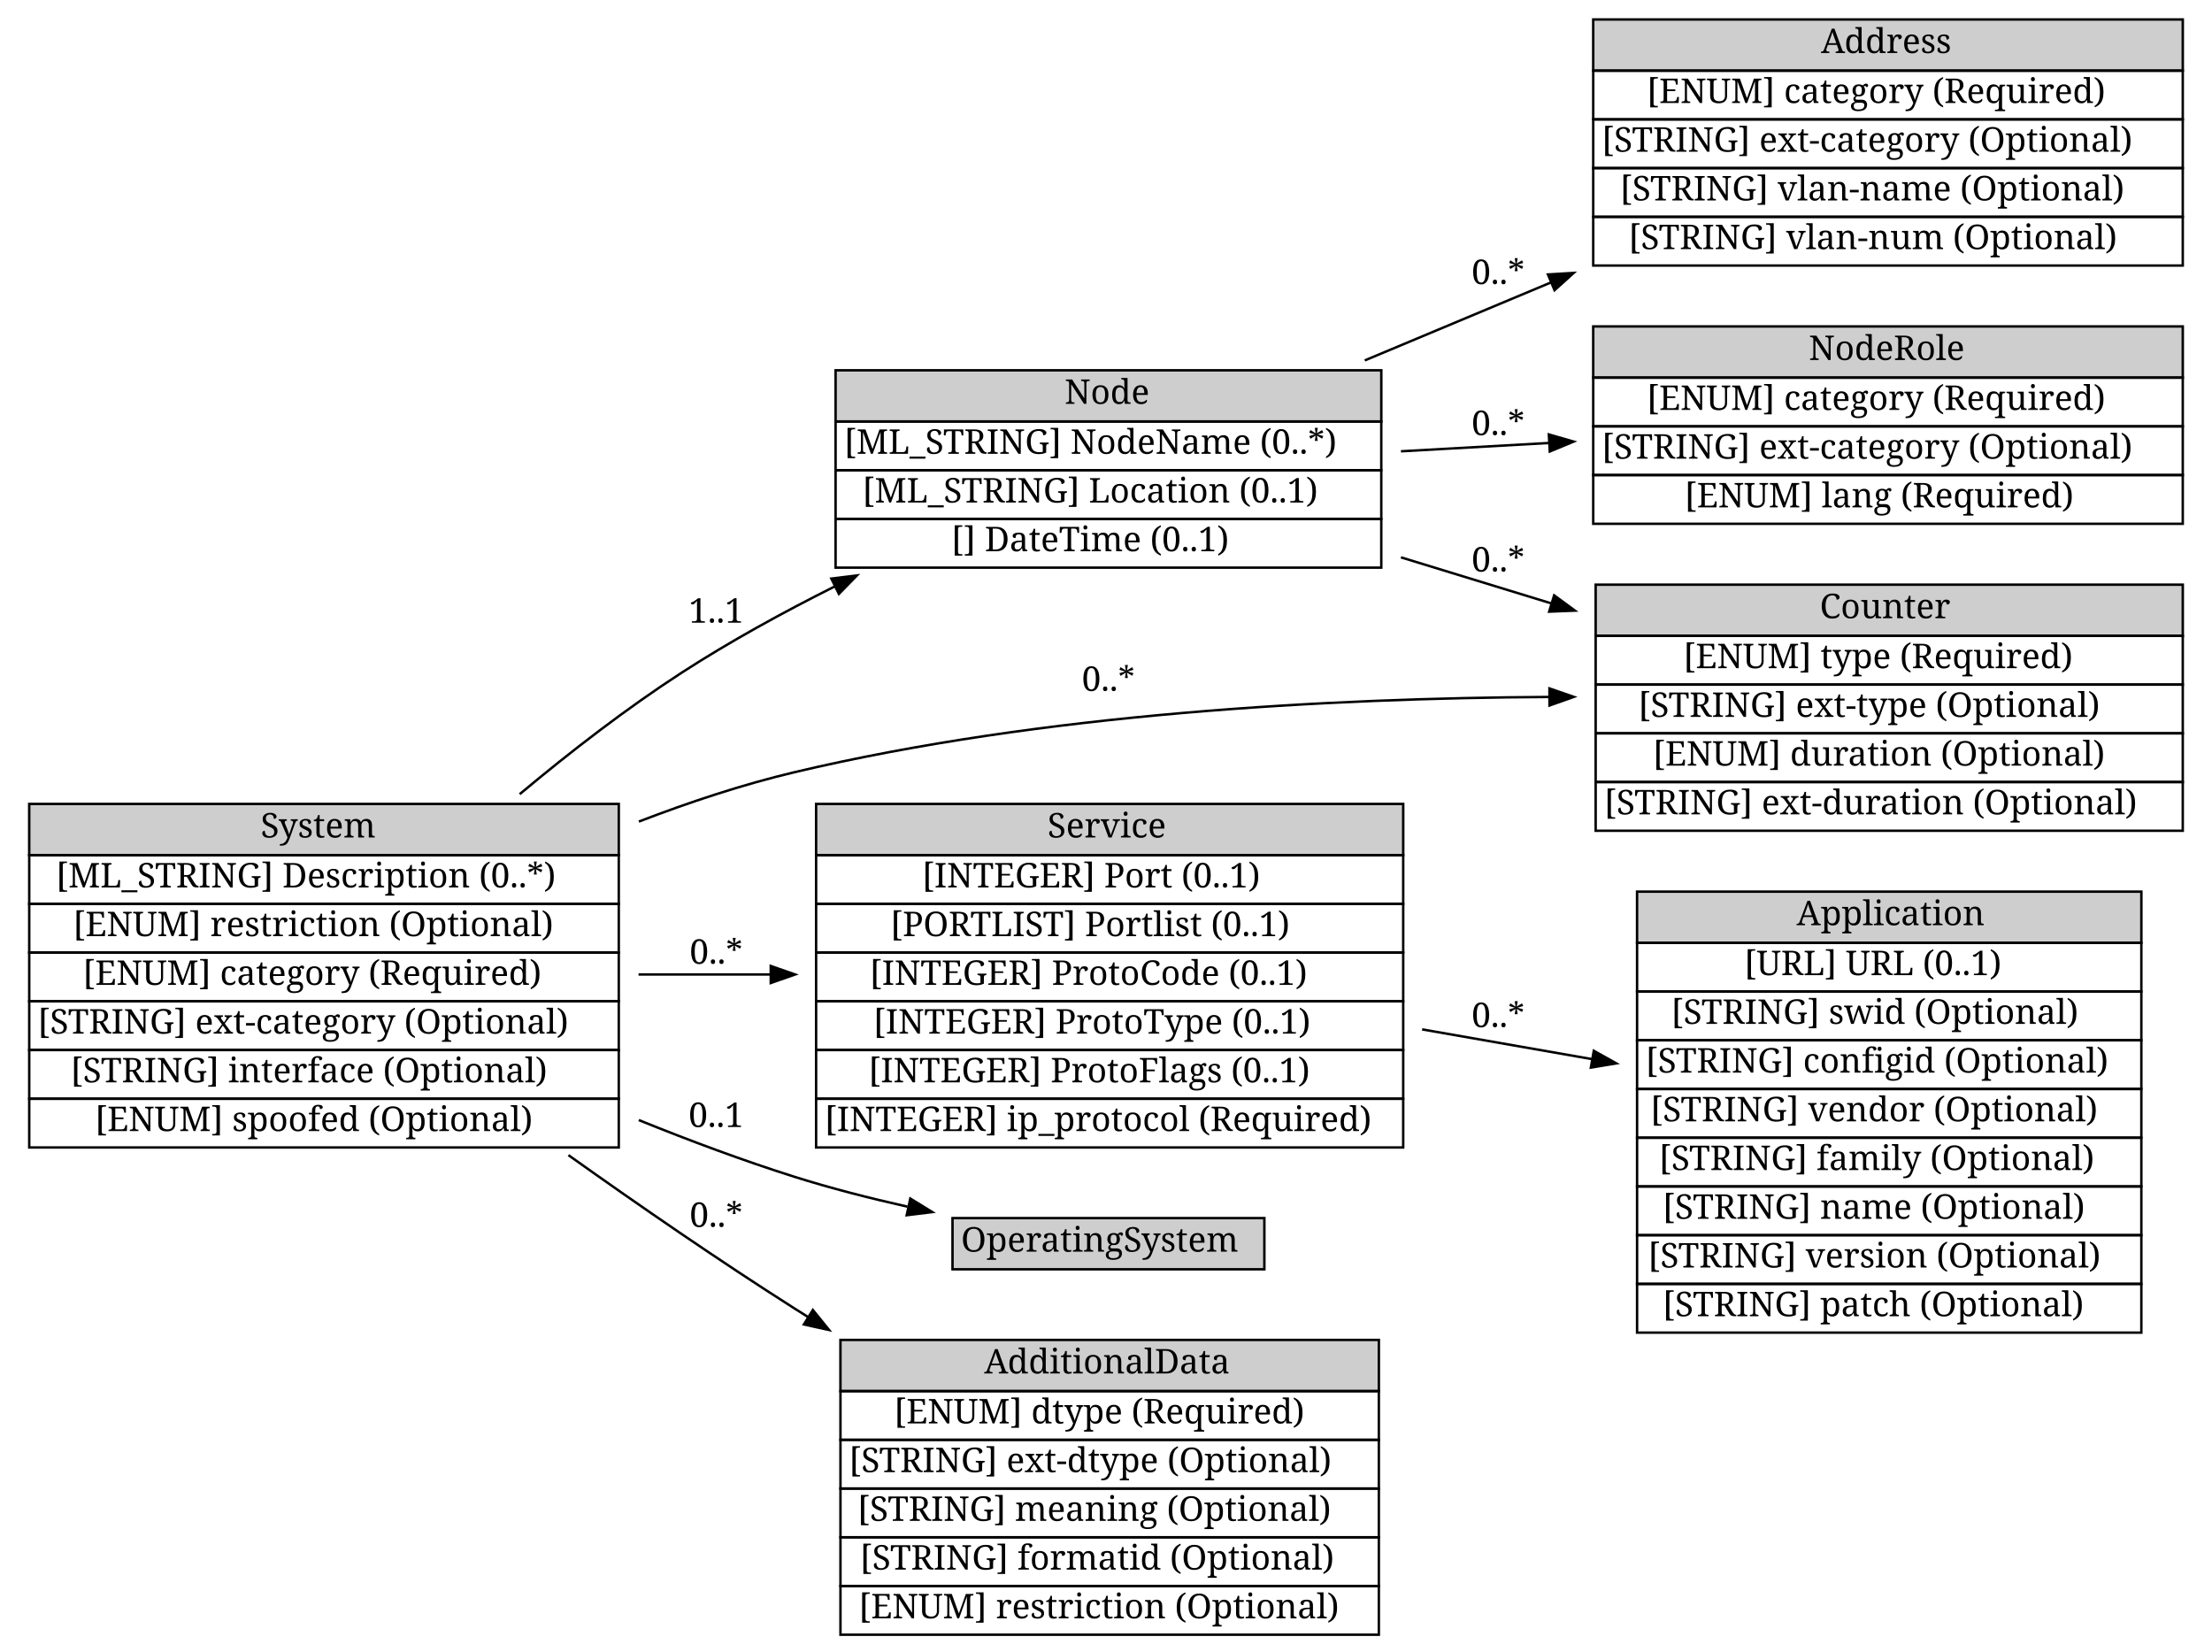
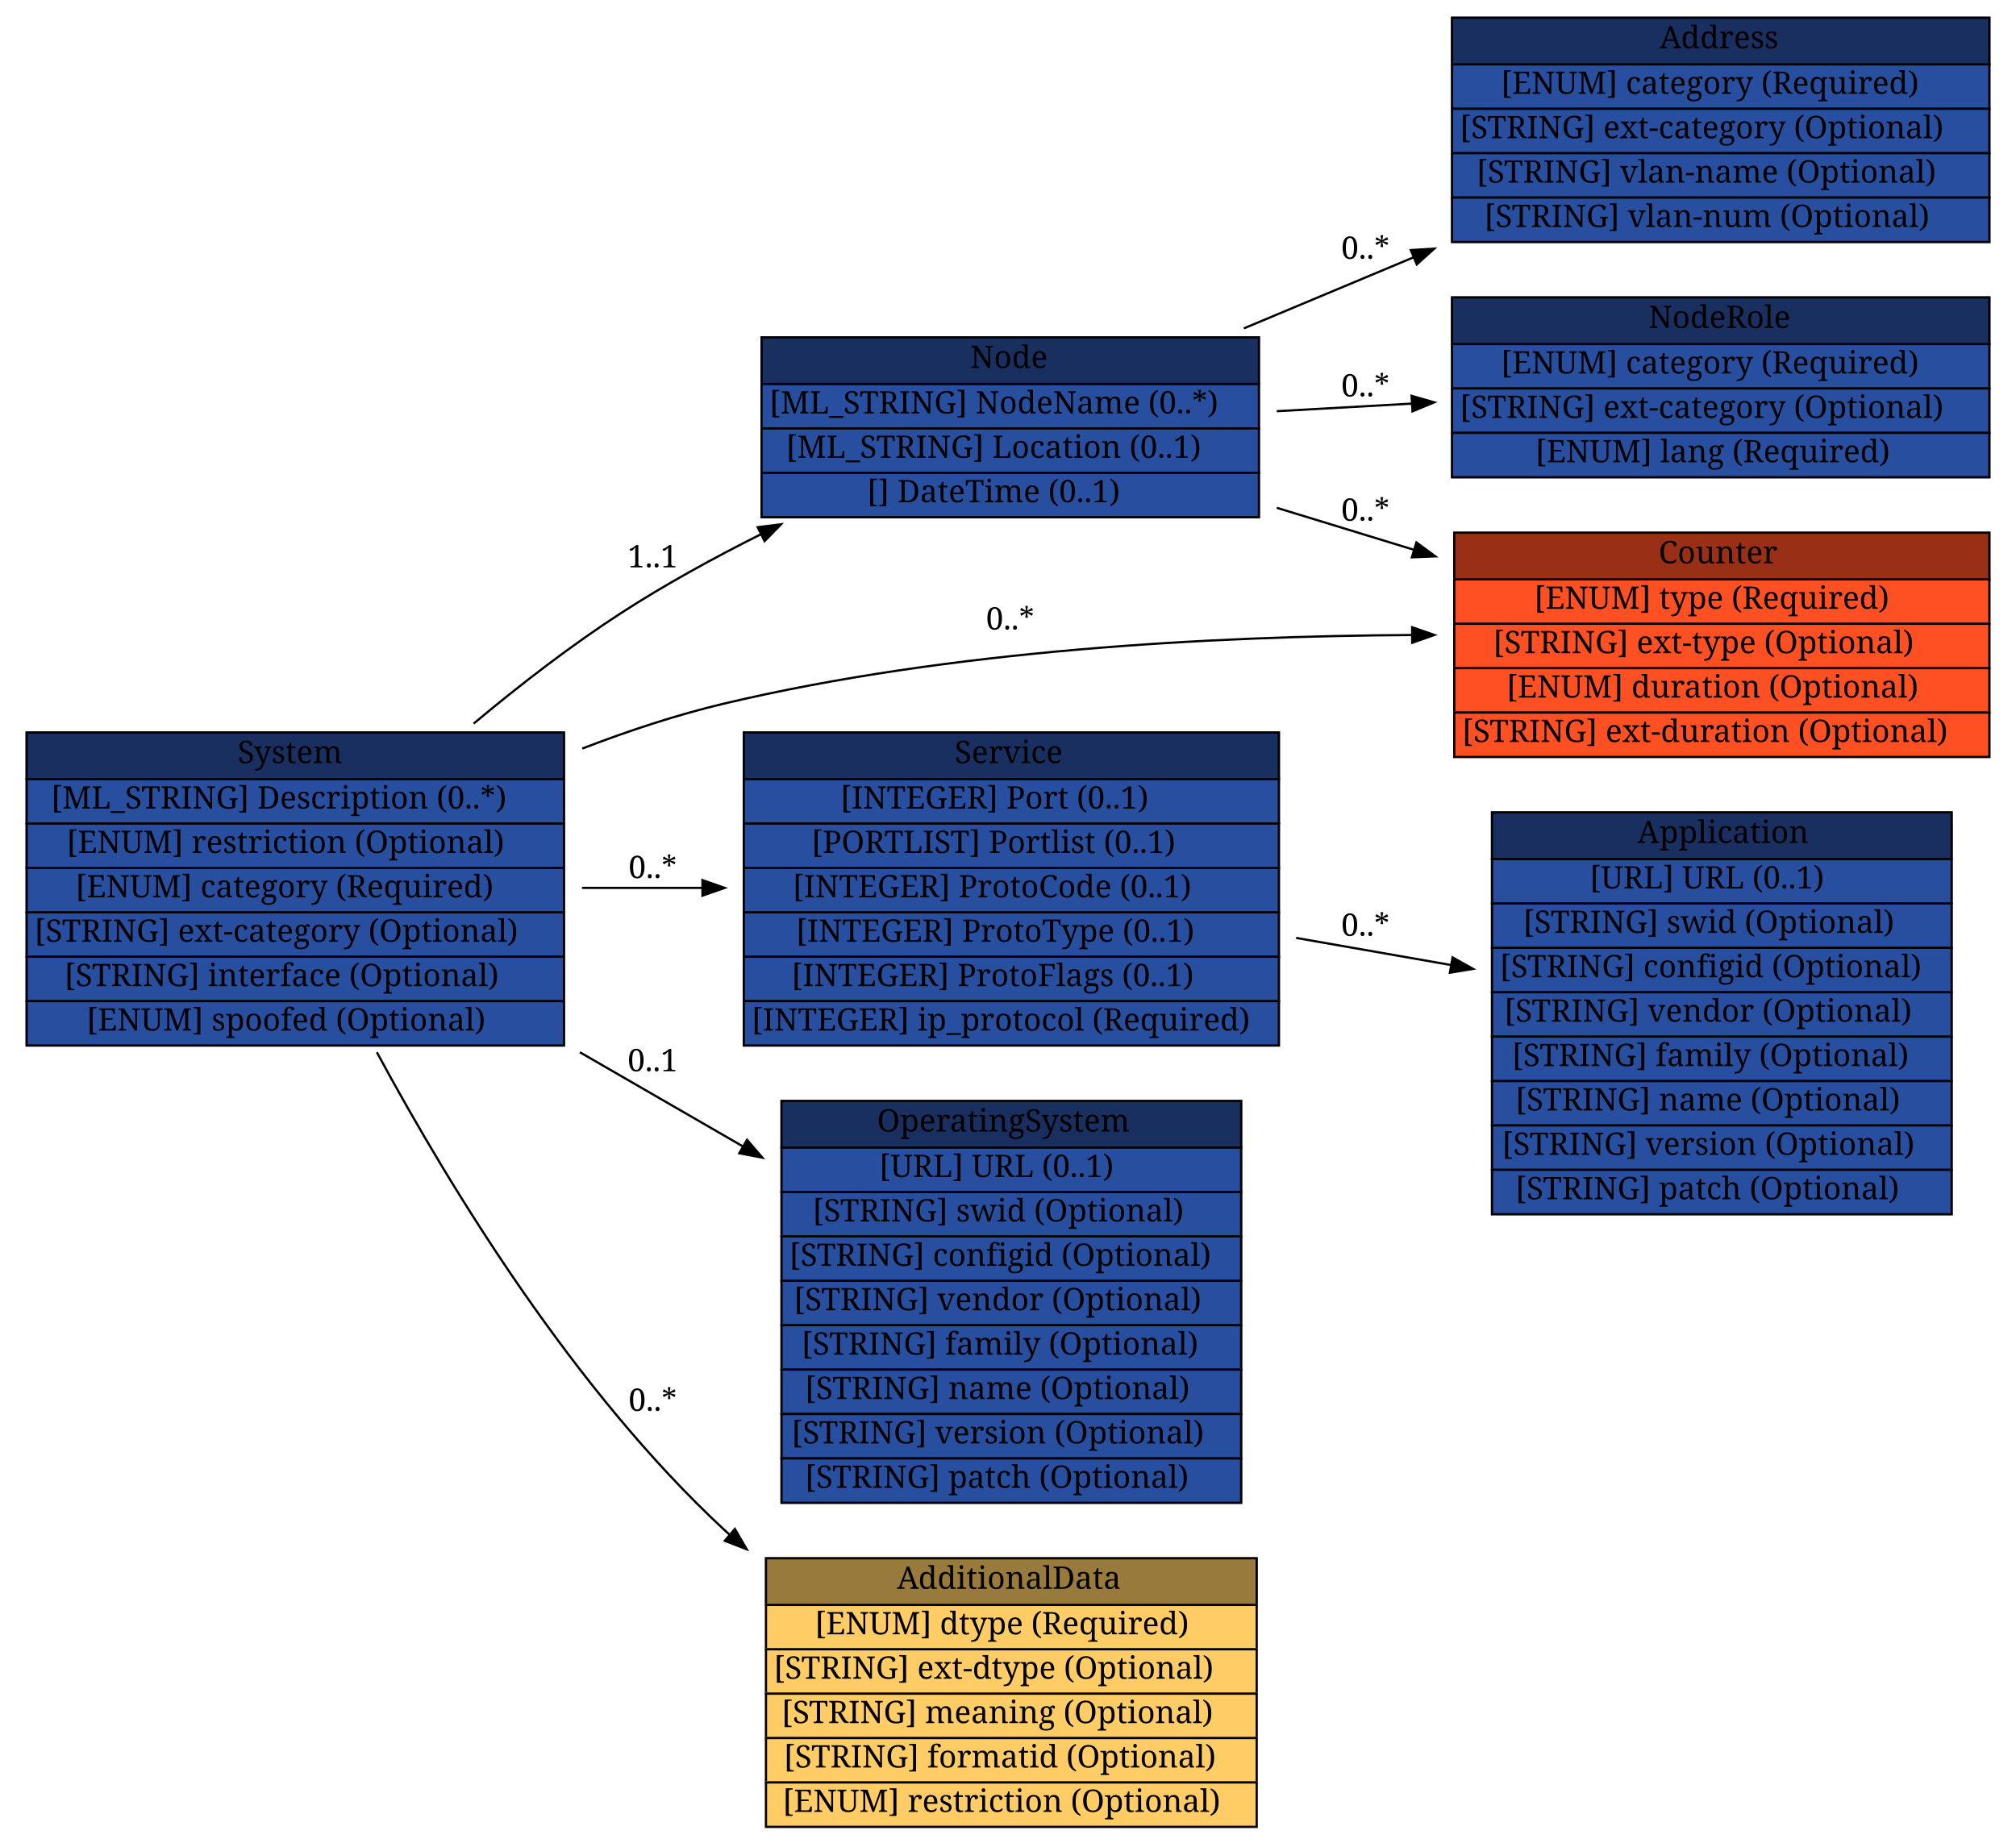
- <svg xmlns="http://www.w3.org/2000/svg" xmlns:xlink="http://www.w3.org/1999/xlink" width="908pt" height="678pt" viewBox="0.00 0.00 908.00 678.00">
-   <g id="graph1" class="graph" transform="scale(1 1) rotate(0) translate(4 674)">
-     <polygon fill="white" stroke="white" points="-4,5 -4,-674 905,-674 905,5 -4,5" />
+ <svg xmlns="http://www.w3.org/2000/svg" xmlns:xlink="http://www.w3.org/1999/xlink" width="908pt" height="830pt" viewBox="0.00 0.00 908.00 830.00">
+   <g id="graph1" class="graph" transform="scale(1 1) rotate(0) translate(4 826)">
+     <polygon fill="white" stroke="white" points="-4,5 -4,-826 905,-826 905,5 -4,5" />
    <g id="node1" class="node">
      <a xlink:href="#" xlink:title="The System class describes a system or network involved in an event. The systems or networks represented by this class are categorized according to the role they played in the incident through the category attribute. The value of this category attribute dictates the semantics of the aggregated classes in the System class. If the category attribute has a value of &quot;source&quot;, then the aggregated classes denote the machine and service from which the activity is originating. With a category attribute value of &quot;target&quot; or &quot;intermediary&quot;, then the machine or service is the one targeted in the activity. A value of &quot;sensor&quot; dictates that this System was part of an instrumentation to monitor the network. ">
-         <polygon fill="#cecece" stroke="#cecece" points="8,-323 8,-344 250,-344 250,-323 8,-323" />
-         <polygon fill="none" stroke="black" points="8,-323 8,-344 250,-344 250,-323 8,-323" />
-         <text text-anchor="start" x="103" y="-330.233" font-family="Times Roman,serif" font-size="14.00">System</text>
+         <polygon fill="#182f5f" stroke="#182f5f" points="8,-475 8,-496 250,-496 250,-475 8,-475" />
+         <polygon fill="none" stroke="black" points="8,-475 8,-496 250,-496 250,-475 8,-475" />
+         <text text-anchor="start" x="103" y="-482.233" font-family="Times Roman,serif" font-size="14.00">System</text>
      </a>
      <a xlink:href="#" xlink:title="A free-form text description of the System.">
-         <polygon fill="none" stroke="black" points="8,-303 8,-323 250,-323 250,-303 8,-303" />
-         <text text-anchor="start" x="19" y="-309.733" font-family="Times Roman,serif" font-size="14.00">[ML_STRING] Description (0..*) </text>
+         <polygon fill="#284f9f" stroke="#284f9f" points="8,-455 8,-475 250,-475 250,-455 8,-455" />
+         <polygon fill="none" stroke="black" points="8,-455 8,-475 250,-475 250,-455 8,-455" />
+         <text text-anchor="start" x="19" y="-461.733" font-family="Times Roman,serif" font-size="14.00">[ML_STRING] Description (0..*) </text>
      </a>
      <a xlink:href="#" xlink:title="This attribute is defined in Section 3.2.">
-         <polygon fill="none" stroke="black" points="8,-283 8,-303 250,-303 250,-283 8,-283" />
-         <text text-anchor="start" x="26" y="-289.733" font-family="Times Roman,serif" font-size="14.00">[ENUM] restriction (Optional) </text>
+         <polygon fill="#284f9f" stroke="#284f9f" points="8,-435 8,-455 250,-455 250,-435 8,-435" />
+         <polygon fill="none" stroke="black" points="8,-435 8,-455 250,-455 250,-435 8,-435" />
+         <text text-anchor="start" x="26" y="-441.733" font-family="Times Roman,serif" font-size="14.00">[ENUM] restriction (Optional) </text>
      </a>
      <a xlink:href="#" xlink:title="Classifies the role the host or network played in the incident.  The possible values are:">
-         <polygon fill="none" stroke="black" points="8,-263 8,-283 250,-283 250,-263 8,-263" />
-         <text text-anchor="start" x="30" y="-269.733" font-family="Times Roman,serif" font-size="14.00">[ENUM] category (Required) </text>
+         <polygon fill="#284f9f" stroke="#284f9f" points="8,-415 8,-435 250,-435 250,-415 8,-415" />
+         <polygon fill="none" stroke="black" points="8,-415 8,-435 250,-435 250,-415 8,-415" />
+         <text text-anchor="start" x="30" y="-421.733" font-family="Times Roman,serif" font-size="14.00">[ENUM] category (Required) </text>
      </a>
      <a xlink:href="#" xlink:title="A means by which to extend the category attribute.  See Section 5.1.">
-         <polygon fill="none" stroke="black" points="8,-243 8,-263 250,-263 250,-243 8,-243" />
-         <text text-anchor="start" x="11.5" y="-249.733" font-family="Times Roman,serif" font-size="14.00">[STRING] ext-category (Optional) </text>
+         <polygon fill="#284f9f" stroke="#284f9f" points="8,-395 8,-415 250,-415 250,-395 8,-395" />
+         <polygon fill="none" stroke="black" points="8,-395 8,-415 250,-415 250,-395 8,-395" />
+         <text text-anchor="start" x="11.5" y="-401.733" font-family="Times Roman,serif" font-size="14.00">[STRING] ext-category (Optional) </text>
      </a>
      <a xlink:href="#" xlink:title="Specifies the interface on which the event(s) on this System originated.  If the Node class specifies a network rather than a host, this attribute has no meaning.">
-         <polygon fill="none" stroke="black" points="8,-223 8,-243 250,-243 250,-223 8,-223" />
-         <text text-anchor="start" x="25" y="-229.733" font-family="Times Roman,serif" font-size="14.00">[STRING] interface (Optional) </text>
+         <polygon fill="#284f9f" stroke="#284f9f" points="8,-375 8,-395 250,-395 250,-375 8,-375" />
+         <polygon fill="none" stroke="black" points="8,-375 8,-395 250,-395 250,-375 8,-375" />
+         <text text-anchor="start" x="25" y="-381.733" font-family="Times Roman,serif" font-size="14.00">[STRING] interface (Optional) </text>
      </a>
      <a xlink:href="#" xlink:title="An indication of confidence in whether this System was the true target or attacking host.  The permitted values for this attribute are shown below.  The default value is &quot;unknown&quot;.">
-         <polygon fill="none" stroke="black" points="8,-203 8,-223 250,-223 250,-203 8,-203" />
-         <text text-anchor="start" x="35" y="-209.733" font-family="Times Roman,serif" font-size="14.00">[ENUM] spoofed (Optional) </text>
+         <polygon fill="#284f9f" stroke="#284f9f" points="8,-355 8,-375 250,-375 250,-355 8,-355" />
+         <polygon fill="none" stroke="black" points="8,-355 8,-375 250,-375 250,-355 8,-355" />
+         <text text-anchor="start" x="35" y="-361.733" font-family="Times Roman,serif" font-size="14.00">[ENUM] spoofed (Optional) </text>
      </a>
    </g>
    <g id="node2" class="node">
      <a xlink:href="#" xlink:title="The Node class names a system (e.g., PC, router) or network. ">
-         <polygon fill="#cecece" stroke="#cecece" points="339,-501 339,-522 563,-522 563,-501 339,-501" />
-         <polygon fill="none" stroke="black" points="339,-501 339,-522 563,-522 563,-501 339,-501" />
-         <text text-anchor="start" x="433" y="-508.233" font-family="Times Roman,serif" font-size="14.00">Node</text>
+         <polygon fill="#182f5f" stroke="#182f5f" points="339,-653 339,-674 563,-674 563,-653 339,-653" />
+         <polygon fill="none" stroke="black" points="339,-653 339,-674 563,-674 563,-653 339,-653" />
+         <text text-anchor="start" x="433" y="-660.233" font-family="Times Roman,serif" font-size="14.00">Node</text>
      </a>
      <a xlink:href="#" xlink:title="The name of the Node (e.g., fully qualified domain name).  This information MUST be provided if no Address information is given.">
-         <polygon fill="none" stroke="black" points="339,-481 339,-501 563,-501 563,-481 339,-481" />
-         <text text-anchor="start" x="342.5" y="-487.733" font-family="Times Roman,serif" font-size="14.00">[ML_STRING] NodeName (0..*) </text>
+         <polygon fill="#284f9f" stroke="#284f9f" points="339,-633 339,-653 563,-653 563,-633 339,-633" />
+         <polygon fill="none" stroke="black" points="339,-633 339,-653 563,-653 563,-633 339,-633" />
+         <text text-anchor="start" x="342.5" y="-639.733" font-family="Times Roman,serif" font-size="14.00">[ML_STRING] NodeName (0..*) </text>
      </a>
      <a xlink:href="#" xlink:title="A free-from description of the physical location of the equipment.">
-         <polygon fill="none" stroke="black" points="339,-461 339,-481 563,-481 563,-461 339,-461" />
-         <text text-anchor="start" x="350" y="-467.733" font-family="Times Roman,serif" font-size="14.00">[ML_STRING] Location (0..1) </text>
+         <polygon fill="#284f9f" stroke="#284f9f" points="339,-613 339,-633 563,-633 563,-613 339,-613" />
+         <polygon fill="none" stroke="black" points="339,-613 339,-633 563,-633 563,-613 339,-613" />
+         <text text-anchor="start" x="350" y="-619.733" font-family="Times Roman,serif" font-size="14.00">[ML_STRING] Location (0..1) </text>
      </a>
      <a xlink:href="#" xlink:title="A timestamp of when the resolution between the name and address was performed.  This information SHOULD be provided if both an Address and NodeName are specified.">
-         <polygon fill="none" stroke="black" points="339,-441 339,-461 563,-461 563,-441 339,-441" />
-         <text text-anchor="start" x="386.5" y="-447.733" font-family="Times Roman,serif" font-size="14.00">[] DateTime (0..1) </text>
+         <polygon fill="#284f9f" stroke="#284f9f" points="339,-593 339,-613 563,-613 563,-593 339,-593" />
+         <polygon fill="none" stroke="black" points="339,-593 339,-613 563,-613 563,-593 339,-593" />
+         <text text-anchor="start" x="386.5" y="-599.733" font-family="Times Roman,serif" font-size="14.00">[] DateTime (0..1) </text>
      </a>
    </g>
    <g id="edge8" class="edge">
-       <path fill="none" stroke="black" d="M209.328,-348.023C230.237,-365.505 253.292,-383.312 276,-398 295.561,-410.652 317.317,-422.596 338.657,-433.291" />
-       <polygon fill="black" stroke="black" points="337.255,-436.502 347.77,-437.797 340.357,-430.227 337.255,-436.502" />
-       <text text-anchor="middle" x="290" y="-418.4" font-family="Times Roman,serif" font-size="14.00">1..1</text>
+       <path fill="none" stroke="black" d="M209.328,-500.023C230.237,-517.505 253.292,-535.312 276,-550 295.561,-562.652 317.317,-574.596 338.657,-585.291" />
+       <polygon fill="black" stroke="black" points="337.255,-588.502 347.77,-589.797 340.357,-582.227 337.255,-588.502" />
+       <text text-anchor="middle" x="290" y="-570.4" font-family="Times Roman,serif" font-size="14.00">1..1</text>
    </g>
    <g id="node7" class="node">
      <a xlink:href="#" xlink:title="The Counter class summarize multiple occurrences of some event, or conveys counts or rates on various features (e.g., packets, sessions, events). ">
-         <polygon fill="#cecece" stroke="#cecece" points="651,-413 651,-434 892,-434 892,-413 651,-413" />
-         <polygon fill="none" stroke="black" points="651,-413 651,-434 892,-434 892,-413 651,-413" />
-         <text text-anchor="start" x="743" y="-420.233" font-family="Times Roman,serif" font-size="14.00">Counter</text>
+         <polygon fill="#993016" stroke="#993016" points="651,-565 651,-586 892,-586 892,-565 651,-565" />
+         <polygon fill="none" stroke="black" points="651,-565 651,-586 892,-586 892,-565 651,-565" />
+         <text text-anchor="start" x="743" y="-572.233" font-family="Times Roman,serif" font-size="14.00">Counter</text>
      </a>
      <a xlink:href="#" xlink:title="Specifies the units of the element content.">
-         <polygon fill="none" stroke="black" points="651,-393 651,-413 892,-413 892,-393 651,-393" />
-         <text text-anchor="start" x="687" y="-399.733" font-family="Times Roman,serif" font-size="14.00">[ENUM] type (Required) </text>
+         <polygon fill="#ff5024" stroke="#ff5024" points="651,-545 651,-565 892,-565 892,-545 651,-545" />
+         <polygon fill="none" stroke="black" points="651,-545 651,-565 892,-565 892,-545 651,-545" />
+         <text text-anchor="start" x="687" y="-551.733" font-family="Times Roman,serif" font-size="14.00">[ENUM] type (Required) </text>
      </a>
      <a xlink:href="#" xlink:title="A means by which to extend the type attribute. See Section 5.1.">
-         <polygon fill="none" stroke="black" points="651,-373 651,-393 892,-393 892,-373 651,-373" />
-         <text text-anchor="start" x="668.5" y="-379.733" font-family="Times Roman,serif" font-size="14.00">[STRING] ext-type (Optional) </text>
+         <polygon fill="#ff5024" stroke="#ff5024" points="651,-525 651,-545 892,-545 892,-525 651,-525" />
+         <polygon fill="none" stroke="black" points="651,-525 651,-545 892,-545 892,-525 651,-525" />
+         <text text-anchor="start" x="668.5" y="-531.733" font-family="Times Roman,serif" font-size="14.00">[STRING] ext-type (Optional) </text>
      </a>
      <a xlink:href="#" xlink:title="If present, the Counter class represents a rate rather than a count over the entire event.  In that case, this attribute specifies the denominator of the rate (where the type attribute specified the nominator).  The possible values of this attribute are defined in Section 3.10.2">
-         <polygon fill="none" stroke="black" points="651,-353 651,-373 892,-373 892,-353 651,-353" />
-         <text text-anchor="start" x="674.5" y="-359.733" font-family="Times Roman,serif" font-size="14.00">[ENUM] duration (Optional) </text>
+         <polygon fill="#ff5024" stroke="#ff5024" points="651,-505 651,-525 892,-525 892,-505 651,-505" />
+         <polygon fill="none" stroke="black" points="651,-505 651,-525 892,-525 892,-505 651,-505" />
+         <text text-anchor="start" x="674.5" y="-511.733" font-family="Times Roman,serif" font-size="14.00">[ENUM] duration (Optional) </text>
      </a>
      <a xlink:href="#" xlink:title="A means by which to extend the duration attribute.  See Section 5.1.">
-         <polygon fill="none" stroke="black" points="651,-333 651,-353 892,-353 892,-333 651,-333" />
-         <text text-anchor="start" x="654.5" y="-339.733" font-family="Times Roman,serif" font-size="14.00">[STRING] ext-duration (Optional) </text>
+         <polygon fill="#ff5024" stroke="#ff5024" points="651,-485 651,-505 892,-505 892,-485 651,-485" />
+         <polygon fill="none" stroke="black" points="651,-485 651,-505 892,-505 892,-485 651,-485" />
+         <text text-anchor="start" x="654.5" y="-491.733" font-family="Times Roman,serif" font-size="14.00">[STRING] ext-duration (Optional) </text>
      </a>
    </g>
    <g id="edge16" class="edge">
-       <path fill="none" stroke="black" d="M258.247,-336.772C279.159,-344.82 300.885,-351.987 322,-357 423.876,-381.187 542.207,-387.445 631.808,-387.919" />
-       <polygon fill="black" stroke="black" points="632.027,-391.419 642.037,-387.949 632.047,-384.419 632.027,-391.419" />
-       <text text-anchor="middle" x="451" y="-390.4" font-family="Times Roman,serif" font-size="14.00">0..*</text>
+       <path fill="none" stroke="black" d="M258.247,-488.772C279.159,-496.82 300.885,-503.987 322,-509 423.876,-533.187 542.207,-539.445 631.808,-539.919" />
+       <polygon fill="black" stroke="black" points="632.027,-543.419 642.037,-539.949 632.047,-536.419 632.027,-543.419" />
+       <text text-anchor="middle" x="451" y="-542.4" font-family="Times Roman,serif" font-size="14.00">0..*</text>
    </g>
    <g id="node10" class="node">
      <a xlink:href="#" xlink:title="The Service class describes a network service of a host or network. The service is identified by specific port or list of ports, along with the application listening on that port. ">
-         <polygon fill="#cecece" stroke="#cecece" points="331,-323 331,-344 572,-344 572,-323 331,-323" />
-         <polygon fill="none" stroke="black" points="331,-323 331,-344 572,-344 572,-323 331,-323" />
-         <text text-anchor="start" x="426" y="-330.233" font-family="Times Roman,serif" font-size="14.00">Service</text>
+         <polygon fill="#182f5f" stroke="#182f5f" points="331,-475 331,-496 572,-496 572,-475 331,-475" />
+         <polygon fill="none" stroke="black" points="331,-475 331,-496 572,-496 572,-475 331,-475" />
+         <text text-anchor="start" x="426" y="-482.233" font-family="Times Roman,serif" font-size="14.00">Service</text>
      </a>
      <a xlink:href="#" xlink:title="A port number.">
-         <polygon fill="none" stroke="black" points="331,-303 331,-323 572,-323 572,-303 331,-303" />
-         <text text-anchor="start" x="374.5" y="-309.733" font-family="Times Roman,serif" font-size="14.00">[INTEGER] Port (0..1) </text>
+         <polygon fill="#284f9f" stroke="#284f9f" points="331,-455 331,-475 572,-475 572,-455 331,-455" />
+         <polygon fill="none" stroke="black" points="331,-455 331,-475 572,-475 572,-455 331,-455" />
+         <text text-anchor="start" x="374.5" y="-461.733" font-family="Times Roman,serif" font-size="14.00">[INTEGER] Port (0..1) </text>
      </a>
      <a xlink:href="#" xlink:title="A list of port numbers formatted according to Section 2.10.">
-         <polygon fill="none" stroke="black" points="331,-283 331,-303 572,-303 572,-283 331,-283" />
-         <text text-anchor="start" x="361.5" y="-289.733" font-family="Times Roman,serif" font-size="14.00">[PORTLIST] Portlist (0..1) </text>
+         <polygon fill="#284f9f" stroke="#284f9f" points="331,-435 331,-455 572,-455 572,-435 331,-435" />
+         <polygon fill="none" stroke="black" points="331,-435 331,-455 572,-455 572,-435 331,-435" />
+         <text text-anchor="start" x="361.5" y="-441.733" font-family="Times Roman,serif" font-size="14.00">[PORTLIST] Portlist (0..1) </text>
      </a>
      <a xlink:href="#" xlink:title="A layer-4 protocol-specific code field (e.g., ICMP code field).">
-         <polygon fill="none" stroke="black" points="331,-263 331,-283 572,-283 572,-263 331,-263" />
-         <text text-anchor="start" x="353" y="-269.733" font-family="Times Roman,serif" font-size="14.00">[INTEGER] ProtoCode (0..1) </text>
+         <polygon fill="#284f9f" stroke="#284f9f" points="331,-415 331,-435 572,-435 572,-415 331,-415" />
+         <polygon fill="none" stroke="black" points="331,-415 331,-435 572,-435 572,-415 331,-415" />
+         <text text-anchor="start" x="353" y="-421.733" font-family="Times Roman,serif" font-size="14.00">[INTEGER] ProtoCode (0..1) </text>
      </a>
      <a xlink:href="#" xlink:title="A layer-4 protocol specific type field (e.g., ICMP type field).">
-         <polygon fill="none" stroke="black" points="331,-243 331,-263 572,-263 572,-243 331,-243" />
-         <text text-anchor="start" x="354.5" y="-249.733" font-family="Times Roman,serif" font-size="14.00">[INTEGER] ProtoType (0..1) </text>
+         <polygon fill="#284f9f" stroke="#284f9f" points="331,-395 331,-415 572,-415 572,-395 331,-395" />
+         <polygon fill="none" stroke="black" points="331,-395 331,-415 572,-415 572,-395 331,-395" />
+         <text text-anchor="start" x="354.5" y="-401.733" font-family="Times Roman,serif" font-size="14.00">[INTEGER] ProtoType (0..1) </text>
      </a>
      <a xlink:href="#" xlink:title="A layer-4 protocol specific flag field (e.g., TCP flag field).">
-         <polygon fill="none" stroke="black" points="331,-223 331,-243 572,-243 572,-223 331,-223" />
-         <text text-anchor="start" x="352.5" y="-229.733" font-family="Times Roman,serif" font-size="14.00">[INTEGER] ProtoFlags (0..1) </text>
+         <polygon fill="#284f9f" stroke="#284f9f" points="331,-375 331,-395 572,-395 572,-375 331,-375" />
+         <polygon fill="none" stroke="black" points="331,-375 331,-395 572,-395 572,-375 331,-375" />
+         <text text-anchor="start" x="352.5" y="-381.733" font-family="Times Roman,serif" font-size="14.00">[INTEGER] ProtoFlags (0..1) </text>
      </a>
      <a xlink:href="#" xlink:title="The IANA protocol number.">
-         <polygon fill="none" stroke="black" points="331,-203 331,-223 572,-223 572,-203 331,-203" />
-         <text text-anchor="start" x="334.5" y="-209.733" font-family="Times Roman,serif" font-size="14.00">[INTEGER] ip_protocol (Required) </text>
+         <polygon fill="#284f9f" stroke="#284f9f" points="331,-355 331,-375 572,-375 572,-355 331,-355" />
+         <polygon fill="none" stroke="black" points="331,-355 331,-375 572,-375 572,-355 331,-355" />
+         <text text-anchor="start" x="334.5" y="-361.733" font-family="Times Roman,serif" font-size="14.00">[INTEGER] ip_protocol (Required) </text>
      </a>
    </g>
    <g id="edge12" class="edge">
-       <path fill="none" stroke="black" d="M258.114,-274C275.895,-274 294.215,-274 312.162,-274" />
-       <polygon fill="black" stroke="black" points="312.381,-277.5 322.381,-274 312.381,-270.5 312.381,-277.5" />
-       <text text-anchor="middle" x="290" y="-278.4" font-family="Times Roman,serif" font-size="14.00">0..*</text>
+       <path fill="none" stroke="black" d="M258.114,-426C275.895,-426 294.215,-426 312.162,-426" />
+       <polygon fill="black" stroke="black" points="312.381,-429.5 322.381,-426 312.381,-422.5 312.381,-429.5" />
+       <text text-anchor="middle" x="290" y="-430.4" font-family="Times Roman,serif" font-size="14.00">0..*</text>
    </g>
    <g id="node14" class="node">
      <a xlink:href="#" xlink:title="The OperatingSystem class describes the operating system running on a System. The definition is identical to the Application class (Section 3.17.1). ">
-         <polygon fill="#cecece" stroke="#cecece" points="387,-153 387,-174 515,-174 515,-153 387,-153" />
-         <polygon fill="none" stroke="black" points="387,-153 387,-174 515,-174 515,-153 387,-153" />
-         <text text-anchor="start" x="390.5" y="-160.233" font-family="Times Roman,serif" font-size="14.00">OperatingSystem</text>
+         <polygon fill="#182f5f" stroke="#182f5f" points="348,-309 348,-330 555,-330 555,-309 348,-309" />
+         <polygon fill="none" stroke="black" points="348,-309 348,-330 555,-330 555,-309 348,-309" />
+         <text text-anchor="start" x="391" y="-316.233" font-family="Times Roman,serif" font-size="14.00">OperatingSystem</text>
+       </a>
+       <a xlink:href="#" xlink:title="A URL describing the application.">
+         <polygon fill="#284f9f" stroke="#284f9f" points="348,-289 348,-309 555,-309 555,-289 348,-289" />
+         <polygon fill="none" stroke="black" points="348,-289 348,-309 555,-309 555,-289 348,-289" />
+         <text text-anchor="start" x="392" y="-295.733" font-family="Times Roman,serif" font-size="14.00">[URL] URL (0..1) </text>
+       </a>
+       <a xlink:href="#" xlink:title="An identifier that can be used to reference this software.">
+         <polygon fill="#284f9f" stroke="#284f9f" points="348,-269 348,-289 555,-289 555,-269 348,-269" />
+         <polygon fill="none" stroke="black" points="348,-269 348,-289 555,-289 555,-269 348,-269" />
+         <text text-anchor="start" x="362" y="-275.733" font-family="Times Roman,serif" font-size="14.00">[STRING] swid (Optional) </text>
+       </a>
+       <a xlink:href="#" xlink:title="An identifier that can be used to reference a particular configuration of this software.">
+         <polygon fill="#284f9f" stroke="#284f9f" points="348,-249 348,-269 555,-269 555,-249 348,-249" />
+         <polygon fill="none" stroke="black" points="348,-249 348,-269 555,-269 555,-249 348,-249" />
+         <text text-anchor="start" x="351.5" y="-255.733" font-family="Times Roman,serif" font-size="14.00">[STRING] configid (Optional) </text>
+       </a>
+       <a xlink:href="#" xlink:title="Vendor name of the software.">
+         <polygon fill="#284f9f" stroke="#284f9f" points="348,-229 348,-249 555,-249 555,-229 348,-229" />
+         <polygon fill="none" stroke="black" points="348,-229 348,-249 555,-249 555,-229 348,-229" />
+         <text text-anchor="start" x="353.5" y="-235.733" font-family="Times Roman,serif" font-size="14.00">[STRING] vendor (Optional) </text>
+       </a>
+       <a xlink:href="#" xlink:title="Family of the software.">
+         <polygon fill="#284f9f" stroke="#284f9f" points="348,-209 348,-229 555,-229 555,-209 348,-209" />
+         <polygon fill="none" stroke="black" points="348,-209 348,-229 555,-229 555,-209 348,-209" />
+         <text text-anchor="start" x="357" y="-215.733" font-family="Times Roman,serif" font-size="14.00">[STRING] family (Optional) </text>
+       </a>
+       <a xlink:href="#" xlink:title="Name of the software.">
+         <polygon fill="#284f9f" stroke="#284f9f" points="348,-189 348,-209 555,-209 555,-189 348,-189" />
+         <polygon fill="none" stroke="black" points="348,-189 348,-209 555,-209 555,-189 348,-189" />
+         <text text-anchor="start" x="358.5" y="-195.733" font-family="Times Roman,serif" font-size="14.00">[STRING] name (Optional) </text>
+       </a>
+       <a xlink:href="#" xlink:title="Version of the software.">
+         <polygon fill="#284f9f" stroke="#284f9f" points="348,-169 348,-189 555,-189 555,-169 348,-169" />
+         <polygon fill="none" stroke="black" points="348,-169 348,-189 555,-189 555,-169 348,-169" />
+         <text text-anchor="start" x="352.5" y="-175.733" font-family="Times Roman,serif" font-size="14.00">[STRING] version (Optional) </text>
+       </a>
+       <a xlink:href="#" xlink:title="Patch or service pack level of the software.">
+         <polygon fill="#284f9f" stroke="#284f9f" points="348,-149 348,-169 555,-169 555,-149 348,-149" />
+         <polygon fill="none" stroke="black" points="348,-149 348,-169 555,-169 555,-149 348,-149" />
+         <text text-anchor="start" x="358.5" y="-155.733" font-family="Times Roman,serif" font-size="14.00">[STRING] patch (Optional) </text>
      </a>
    </g>
    <g id="edge14" class="edge">
-       <path fill="none" stroke="black" d="M258.208,-214.249C279.266,-205.729 301.047,-197.625 322,-191 336.854,-186.303 352.932,-182.195 368.531,-178.695" />
-       <polygon fill="black" stroke="black" points="369.669,-182.029 378.696,-176.482 368.18,-175.189 369.669,-182.029" />
-       <text text-anchor="middle" x="290" y="-211.4" font-family="Times Roman,serif" font-size="14.00">0..1</text>
+       <path fill="none" stroke="black" d="M257.188,-351.953C281.399,-337.968 306.644,-323.386 330.605,-309.545" />
+       <polygon fill="black" stroke="black" points="332.462,-312.515 339.37,-304.482 328.96,-306.453 332.462,-312.515" />
+       <text text-anchor="middle" x="290" y="-343.4" font-family="Times Roman,serif" font-size="14.00">0..1</text>
    </g>
    <g id="node17" class="node">
      <a xlink:href="#" xlink:title="The AdditionalData class serves as an extension mechanism for information not otherwise represented in the data model. For relatively simple information, atomic data types (e.g., integers, strings) are provided with a mechanism to annotate their meaning. The class can also be used to extend the data model (and the associated Schema) to support proprietary extensions by encapsulating entire XML documents conforming to another Schema (e.g., IDMEF). A detailed discussion for extending the data model and the schema can be found in Section 5. ">
-         <polygon fill="#cecece" stroke="#cecece" points="341,-103 341,-124 562,-124 562,-103 341,-103" />
+         <polygon fill="#997a3d" stroke="#997a3d" points="341,-103 341,-124 562,-124 562,-103 341,-103" />
        <polygon fill="none" stroke="black" points="341,-103 341,-124 562,-124 562,-103 341,-103" />
        <text text-anchor="start" x="400" y="-110.233" font-family="Times Roman,serif" font-size="14.00">AdditionalData</text>
      </a>
      <a xlink:href="#" xlink:title="The data type of the element content.  The permitted values for this attribute are shown below.  The default value is &quot;string&quot;.">
+         <polygon fill="#ffcc66" stroke="#ffcc66" points="341,-83 341,-103 562,-103 562,-83 341,-83" />
        <polygon fill="none" stroke="black" points="341,-83 341,-103 562,-103 562,-83 341,-83" />
        <text text-anchor="start" x="363" y="-89.733" font-family="Times Roman,serif" font-size="14.00">[ENUM] dtype (Required) </text>
      </a>
      <a xlink:href="#" xlink:title="A means by which to extend the dtype attribute.  See Section 5.1.">
+         <polygon fill="#ffcc66" stroke="#ffcc66" points="341,-63 341,-83 562,-83 562,-63 341,-63" />
        <polygon fill="none" stroke="black" points="341,-63 341,-83 562,-83 562,-63 341,-63" />
        <text text-anchor="start" x="344.5" y="-69.733" font-family="Times Roman,serif" font-size="14.00">[STRING] ext-dtype (Optional) </text>
      </a>
      <a xlink:href="#" xlink:title="A free-form description of the element content.">
+         <polygon fill="#ffcc66" stroke="#ffcc66" points="341,-43 341,-63 562,-63 562,-43 341,-43" />
        <polygon fill="none" stroke="black" points="341,-43 341,-63 562,-63 562,-43 341,-43" />
        <text text-anchor="start" x="348" y="-49.733" font-family="Times Roman,serif" font-size="14.00">[STRING] meaning (Optional) </text>
      </a>
      <a xlink:href="#" xlink:title="An identifier referencing the format and semantics of the element content.">
+         <polygon fill="#ffcc66" stroke="#ffcc66" points="341,-23 341,-43 562,-43 562,-23 341,-23" />
        <polygon fill="none" stroke="black" points="341,-23 341,-43 562,-43 562,-23 341,-23" />
        <text text-anchor="start" x="349" y="-29.733" font-family="Times Roman,serif" font-size="14.00">[STRING] formatid (Optional) </text>
      </a>
      <a xlink:href="#" xlink:title="This attribute has been defined in Section 3.2.">
+         <polygon fill="#ffcc66" stroke="#ffcc66" points="341,-3 341,-23 562,-23 562,-3 341,-3" />
        <polygon fill="none" stroke="black" points="341,-3 341,-23 562,-23 562,-3 341,-3" />
        <text text-anchor="start" x="348.5" y="-9.733" font-family="Times Roman,serif" font-size="14.00">[ENUM] restriction (Optional) </text>
      </a>
    </g>
    <g id="edge18" class="edge">
-       <path fill="none" stroke="black" d="M229.334,-199.849C258.772,-178.897 291.309,-156.505 322,-137 323.897,-135.794 325.815,-134.586 327.749,-133.377" />
-       <polygon fill="black" stroke="black" points="329.665,-136.307 336.331,-128.072 325.985,-130.353 329.665,-136.307" />
-       <text text-anchor="middle" x="290" y="-170.4" font-family="Times Roman,serif" font-size="14.00">0..*</text>
+       <path fill="none" stroke="black" d="M165.743,-351.942C199.728,-288.998 255.025,-199.203 322,-137 322.825,-136.234 323.659,-135.473 324.503,-134.716" />
+       <polygon fill="black" stroke="black" points="326.985,-137.199 332.318,-128.043 322.44,-131.875 326.985,-137.199" />
+       <text text-anchor="middle" x="290" y="-190.4" font-family="Times Roman,serif" font-size="14.00">0..*</text>
    </g>
    <g id="node3" class="node">
      <a xlink:href="#" xlink:title="The Address class represents a hardware (layer-2), network (layer-3), or application (layer-7) address. ">
-         <polygon fill="#cecece" stroke="#cecece" points="650,-645 650,-666 892,-666 892,-645 650,-645" />
-         <polygon fill="none" stroke="black" points="650,-645 650,-666 892,-666 892,-645 650,-645" />
-         <text text-anchor="start" x="743.5" y="-652.233" font-family="Times Roman,serif" font-size="14.00">Address</text>
+         <polygon fill="#182f5f" stroke="#182f5f" points="650,-797 650,-818 892,-818 892,-797 650,-797" />
+         <polygon fill="none" stroke="black" points="650,-797 650,-818 892,-818 892,-797 650,-797" />
+         <text text-anchor="start" x="743.5" y="-804.233" font-family="Times Roman,serif" font-size="14.00">Address</text>
      </a>
      <a xlink:href="#" xlink:title="The type of address represented.  The permitted values for this attribute are shown below.  The default value is &quot;ipv4-addr&quot;.">
-         <polygon fill="none" stroke="black" points="650,-625 650,-645 892,-645 892,-625 650,-625" />
-         <text text-anchor="start" x="672" y="-631.733" font-family="Times Roman,serif" font-size="14.00">[ENUM] category (Required) </text>
+         <polygon fill="#284f9f" stroke="#284f9f" points="650,-777 650,-797 892,-797 892,-777 650,-777" />
+         <polygon fill="none" stroke="black" points="650,-777 650,-797 892,-797 892,-777 650,-777" />
+         <text text-anchor="start" x="672" y="-783.733" font-family="Times Roman,serif" font-size="14.00">[ENUM] category (Required) </text>
      </a>
      <a xlink:href="#" xlink:title="A means by which to extend the category attribute.  See Section 5.1.">
-         <polygon fill="none" stroke="black" points="650,-605 650,-625 892,-625 892,-605 650,-605" />
-         <text text-anchor="start" x="653.5" y="-611.733" font-family="Times Roman,serif" font-size="14.00">[STRING] ext-category (Optional) </text>
+         <polygon fill="#284f9f" stroke="#284f9f" points="650,-757 650,-777 892,-777 892,-757 650,-757" />
+         <polygon fill="none" stroke="black" points="650,-757 650,-777 892,-777 892,-757 650,-757" />
+         <text text-anchor="start" x="653.5" y="-763.733" font-family="Times Roman,serif" font-size="14.00">[STRING] ext-category (Optional) </text>
      </a>
      <a xlink:href="#" xlink:title="The name of the Virtual LAN to which the address belongs.">
-         <polygon fill="none" stroke="black" points="650,-585 650,-605 892,-605 892,-585 650,-585" />
-         <text text-anchor="start" x="661" y="-591.733" font-family="Times Roman,serif" font-size="14.00">[STRING] vlan-name (Optional) </text>
+         <polygon fill="#284f9f" stroke="#284f9f" points="650,-737 650,-757 892,-757 892,-737 650,-737" />
+         <polygon fill="none" stroke="black" points="650,-737 650,-757 892,-757 892,-737 650,-737" />
+         <text text-anchor="start" x="661" y="-743.733" font-family="Times Roman,serif" font-size="14.00">[STRING] vlan-name (Optional) </text>
      </a>
      <a xlink:href="#" xlink:title="The number of the Virtual LAN to which the address belongs.">
-         <polygon fill="none" stroke="black" points="650,-565 650,-585 892,-585 892,-565 650,-565" />
-         <text text-anchor="start" x="664.5" y="-571.733" font-family="Times Roman,serif" font-size="14.00">[STRING] vlan-num (Optional) </text>
+         <polygon fill="#284f9f" stroke="#284f9f" points="650,-717 650,-737 892,-737 892,-717 650,-717" />
+         <polygon fill="none" stroke="black" points="650,-717 650,-737 892,-737 892,-717 650,-717" />
+         <text text-anchor="start" x="664.5" y="-723.733" font-family="Times Roman,serif" font-size="14.00">[STRING] vlan-num (Optional) </text>
      </a>
    </g>
    <g id="edge2" class="edge">
-       <path fill="none" stroke="black" d="M556.223,-526.062C580.64,-536.287 606.993,-547.322 632.594,-558.043" />
-       <polygon fill="black" stroke="black" points="631.411,-561.342 641.987,-561.976 634.115,-554.885 631.411,-561.342" />
-       <text text-anchor="middle" x="611" y="-557.4" font-family="Times Roman,serif" font-size="14.00">0..*</text>
+       <path fill="none" stroke="black" d="M556.223,-678.062C580.64,-688.287 606.993,-699.322 632.594,-710.043" />
+       <polygon fill="black" stroke="black" points="631.411,-713.342 641.987,-713.976 634.115,-706.885 631.411,-713.342" />
+       <text text-anchor="middle" x="611" y="-709.4" font-family="Times Roman,serif" font-size="14.00">0..*</text>
    </g>
    <g id="node5" class="node">
      <a xlink:href="#" xlink:title="The NodeRole class describes the intended function performed by a particular host. ">
-         <polygon fill="#cecece" stroke="#cecece" points="650,-519 650,-540 892,-540 892,-519 650,-519" />
-         <polygon fill="none" stroke="black" points="650,-519 650,-540 892,-540 892,-519 650,-519" />
-         <text text-anchor="start" x="738.5" y="-526.233" font-family="Times Roman,serif" font-size="14.00">NodeRole</text>
+         <polygon fill="#182f5f" stroke="#182f5f" points="650,-671 650,-692 892,-692 892,-671 650,-671" />
+         <polygon fill="none" stroke="black" points="650,-671 650,-692 892,-692 892,-671 650,-671" />
+         <text text-anchor="start" x="738.5" y="-678.233" font-family="Times Roman,serif" font-size="14.00">NodeRole</text>
      </a>
      <a xlink:href="#" xlink:title="Functionality provided by a node.">
-         <polygon fill="none" stroke="black" points="650,-499 650,-519 892,-519 892,-499 650,-499" />
-         <text text-anchor="start" x="672" y="-505.733" font-family="Times Roman,serif" font-size="14.00">[ENUM] category (Required) </text>
+         <polygon fill="#284f9f" stroke="#284f9f" points="650,-651 650,-671 892,-671 892,-651 650,-651" />
+         <polygon fill="none" stroke="black" points="650,-651 650,-671 892,-671 892,-651 650,-651" />
+         <text text-anchor="start" x="672" y="-657.733" font-family="Times Roman,serif" font-size="14.00">[ENUM] category (Required) </text>
      </a>
      <a xlink:href="#" xlink:title="A means by which to extend the category attribute.  See Section 5.1.">
-         <polygon fill="none" stroke="black" points="650,-479 650,-499 892,-499 892,-479 650,-479" />
-         <text text-anchor="start" x="653.5" y="-485.733" font-family="Times Roman,serif" font-size="14.00">[STRING] ext-category (Optional) </text>
+         <polygon fill="#284f9f" stroke="#284f9f" points="650,-631 650,-651 892,-651 892,-631 650,-631" />
+         <polygon fill="none" stroke="black" points="650,-631 650,-651 892,-651 892,-631 650,-631" />
+         <text text-anchor="start" x="653.5" y="-637.733" font-family="Times Roman,serif" font-size="14.00">[STRING] ext-category (Optional) </text>
      </a>
      <a xlink:href="#" xlink:title="A valid language code per RFC 4646 [7] constrained by the definition of &quot;xs:language&quot;.  The interpretation of this code is described in Section 6.">
-         <polygon fill="none" stroke="black" points="650,-459 650,-479 892,-479 892,-459 650,-459" />
-         <text text-anchor="start" x="687.5" y="-465.733" font-family="Times Roman,serif" font-size="14.00">[ENUM] lang (Required) </text>
+         <polygon fill="#284f9f" stroke="#284f9f" points="650,-611 650,-631 892,-631 892,-611 650,-611" />
+         <polygon fill="none" stroke="black" points="650,-611 650,-631 892,-631 892,-611 650,-611" />
+         <text text-anchor="start" x="687.5" y="-617.733" font-family="Times Roman,serif" font-size="14.00">[ENUM] lang (Required) </text>
      </a>
    </g>
    <g id="edge4" class="edge">
-       <path fill="none" stroke="black" d="M571.067,-488.754C590.865,-489.867 611.536,-491.03 631.756,-492.168" />
-       <polygon fill="black" stroke="black" points="631.779,-495.674 641.96,-492.741 632.172,-488.685 631.779,-495.674" />
-       <text text-anchor="middle" x="611" y="-495.4" font-family="Times Roman,serif" font-size="14.00">0..*</text>
+       <path fill="none" stroke="black" d="M571.067,-640.754C590.865,-641.867 611.536,-643.03 631.756,-644.168" />
+       <polygon fill="black" stroke="black" points="631.779,-647.674 641.96,-644.741 632.172,-640.685 631.779,-647.674" />
+       <text text-anchor="middle" x="611" y="-647.4" font-family="Times Roman,serif" font-size="14.00">0..*</text>
    </g>
    <g id="edge6" class="edge">
-       <path fill="none" stroke="black" d="M571.067,-445.23C591.199,-439.064 612.233,-432.622 632.779,-426.33" />
-       <polygon fill="black" stroke="black" points="633.961,-429.629 642.498,-423.354 631.911,-422.936 633.961,-429.629" />
-       <text text-anchor="middle" x="611" y="-439.4" font-family="Times Roman,serif" font-size="14.00">0..*</text>
+       <path fill="none" stroke="black" d="M571.067,-597.23C591.199,-591.064 612.233,-584.622 632.779,-578.33" />
+       <polygon fill="black" stroke="black" points="633.961,-581.629 642.498,-575.354 631.911,-574.936 633.961,-581.629" />
+       <text text-anchor="middle" x="611" y="-591.4" font-family="Times Roman,serif" font-size="14.00">0..*</text>
    </g>
    <g id="node11" class="node">
      <a xlink:href="#" xlink:title="The Application class describes an application running on a System providing a Service. ">
-         <polygon fill="#cecece" stroke="#cecece" points="668,-287 668,-308 875,-308 875,-287 668,-287" />
-         <polygon fill="none" stroke="black" points="668,-287 668,-308 875,-308 875,-287 668,-287" />
-         <text text-anchor="start" x="733.5" y="-294.233" font-family="Times Roman,serif" font-size="14.00">Application</text>
+         <polygon fill="#182f5f" stroke="#182f5f" points="668,-439 668,-460 875,-460 875,-439 668,-439" />
+         <polygon fill="none" stroke="black" points="668,-439 668,-460 875,-460 875,-439 668,-439" />
+         <text text-anchor="start" x="733.5" y="-446.233" font-family="Times Roman,serif" font-size="14.00">Application</text>
      </a>
      <a xlink:href="#" xlink:title="A URL describing the application.">
-         <polygon fill="none" stroke="black" points="668,-267 668,-287 875,-287 875,-267 668,-267" />
-         <text text-anchor="start" x="712" y="-273.733" font-family="Times Roman,serif" font-size="14.00">[URL] URL (0..1) </text>
+         <polygon fill="#284f9f" stroke="#284f9f" points="668,-419 668,-439 875,-439 875,-419 668,-419" />
+         <polygon fill="none" stroke="black" points="668,-419 668,-439 875,-439 875,-419 668,-419" />
+         <text text-anchor="start" x="712" y="-425.733" font-family="Times Roman,serif" font-size="14.00">[URL] URL (0..1) </text>
      </a>
      <a xlink:href="#" xlink:title="An identifier that can be used to reference this software.">
-         <polygon fill="none" stroke="black" points="668,-247 668,-267 875,-267 875,-247 668,-247" />
-         <text text-anchor="start" x="682" y="-253.733" font-family="Times Roman,serif" font-size="14.00">[STRING] swid (Optional) </text>
+         <polygon fill="#284f9f" stroke="#284f9f" points="668,-399 668,-419 875,-419 875,-399 668,-399" />
+         <polygon fill="none" stroke="black" points="668,-399 668,-419 875,-419 875,-399 668,-399" />
+         <text text-anchor="start" x="682" y="-405.733" font-family="Times Roman,serif" font-size="14.00">[STRING] swid (Optional) </text>
      </a>
      <a xlink:href="#" xlink:title="An identifier that can be used to reference a particular configuration of this software.">
-         <polygon fill="none" stroke="black" points="668,-227 668,-247 875,-247 875,-227 668,-227" />
-         <text text-anchor="start" x="671.5" y="-233.733" font-family="Times Roman,serif" font-size="14.00">[STRING] configid (Optional) </text>
+         <polygon fill="#284f9f" stroke="#284f9f" points="668,-379 668,-399 875,-399 875,-379 668,-379" />
+         <polygon fill="none" stroke="black" points="668,-379 668,-399 875,-399 875,-379 668,-379" />
+         <text text-anchor="start" x="671.5" y="-385.733" font-family="Times Roman,serif" font-size="14.00">[STRING] configid (Optional) </text>
      </a>
      <a xlink:href="#" xlink:title="Vendor name of the software.">
-         <polygon fill="none" stroke="black" points="668,-207 668,-227 875,-227 875,-207 668,-207" />
-         <text text-anchor="start" x="673.5" y="-213.733" font-family="Times Roman,serif" font-size="14.00">[STRING] vendor (Optional) </text>
+         <polygon fill="#284f9f" stroke="#284f9f" points="668,-359 668,-379 875,-379 875,-359 668,-359" />
+         <polygon fill="none" stroke="black" points="668,-359 668,-379 875,-379 875,-359 668,-359" />
+         <text text-anchor="start" x="673.5" y="-365.733" font-family="Times Roman,serif" font-size="14.00">[STRING] vendor (Optional) </text>
      </a>
      <a xlink:href="#" xlink:title="Family of the software.">
-         <polygon fill="none" stroke="black" points="668,-187 668,-207 875,-207 875,-187 668,-187" />
-         <text text-anchor="start" x="677" y="-193.733" font-family="Times Roman,serif" font-size="14.00">[STRING] family (Optional) </text>
+         <polygon fill="#284f9f" stroke="#284f9f" points="668,-339 668,-359 875,-359 875,-339 668,-339" />
+         <polygon fill="none" stroke="black" points="668,-339 668,-359 875,-359 875,-339 668,-339" />
+         <text text-anchor="start" x="677" y="-345.733" font-family="Times Roman,serif" font-size="14.00">[STRING] family (Optional) </text>
      </a>
      <a xlink:href="#" xlink:title="Name of the software.">
-         <polygon fill="none" stroke="black" points="668,-167 668,-187 875,-187 875,-167 668,-167" />
-         <text text-anchor="start" x="678.5" y="-173.733" font-family="Times Roman,serif" font-size="14.00">[STRING] name (Optional) </text>
+         <polygon fill="#284f9f" stroke="#284f9f" points="668,-319 668,-339 875,-339 875,-319 668,-319" />
+         <polygon fill="none" stroke="black" points="668,-319 668,-339 875,-339 875,-319 668,-319" />
+         <text text-anchor="start" x="678.5" y="-325.733" font-family="Times Roman,serif" font-size="14.00">[STRING] name (Optional) </text>
      </a>
      <a xlink:href="#" xlink:title="Version of the software.">
-         <polygon fill="none" stroke="black" points="668,-147 668,-167 875,-167 875,-147 668,-147" />
-         <text text-anchor="start" x="672.5" y="-153.733" font-family="Times Roman,serif" font-size="14.00">[STRING] version (Optional) </text>
+         <polygon fill="#284f9f" stroke="#284f9f" points="668,-299 668,-319 875,-319 875,-299 668,-299" />
+         <polygon fill="none" stroke="black" points="668,-299 668,-319 875,-319 875,-299 668,-299" />
+         <text text-anchor="start" x="672.5" y="-305.733" font-family="Times Roman,serif" font-size="14.00">[STRING] version (Optional) </text>
      </a>
      <a xlink:href="#" xlink:title="Patch or service pack level of the software.">
-         <polygon fill="none" stroke="black" points="668,-127 668,-147 875,-147 875,-127 668,-127" />
-         <text text-anchor="start" x="678.5" y="-133.733" font-family="Times Roman,serif" font-size="14.00">[STRING] patch (Optional) </text>
+         <polygon fill="#284f9f" stroke="#284f9f" points="668,-279 668,-299 875,-299 875,-279 668,-279" />
+         <polygon fill="none" stroke="black" points="668,-279 668,-299 875,-299 875,-279 668,-279" />
+         <text text-anchor="start" x="678.5" y="-285.733" font-family="Times Roman,serif" font-size="14.00">[STRING] patch (Optional) </text>
      </a>
    </g>
    <g id="edge10" class="edge">
-       <path fill="none" stroke="black" d="M579.773,-251.465C602.768,-247.441 626.659,-243.26 649.443,-239.272" />
-       <polygon fill="black" stroke="black" points="650.233,-242.688 659.48,-237.516 649.026,-235.792 650.233,-242.688" />
-       <text text-anchor="middle" x="611" y="-252.4" font-family="Times Roman,serif" font-size="14.00">0..*</text>
+       <path fill="none" stroke="black" d="M579.773,-403.465C602.768,-399.441 626.659,-395.26 649.443,-391.272" />
+       <polygon fill="black" stroke="black" points="650.233,-394.688 659.48,-389.516 649.026,-387.792 650.233,-394.688" />
+       <text text-anchor="middle" x="611" y="-404.4" font-family="Times Roman,serif" font-size="14.00">0..*</text>
    </g>
  </g>
</svg>
